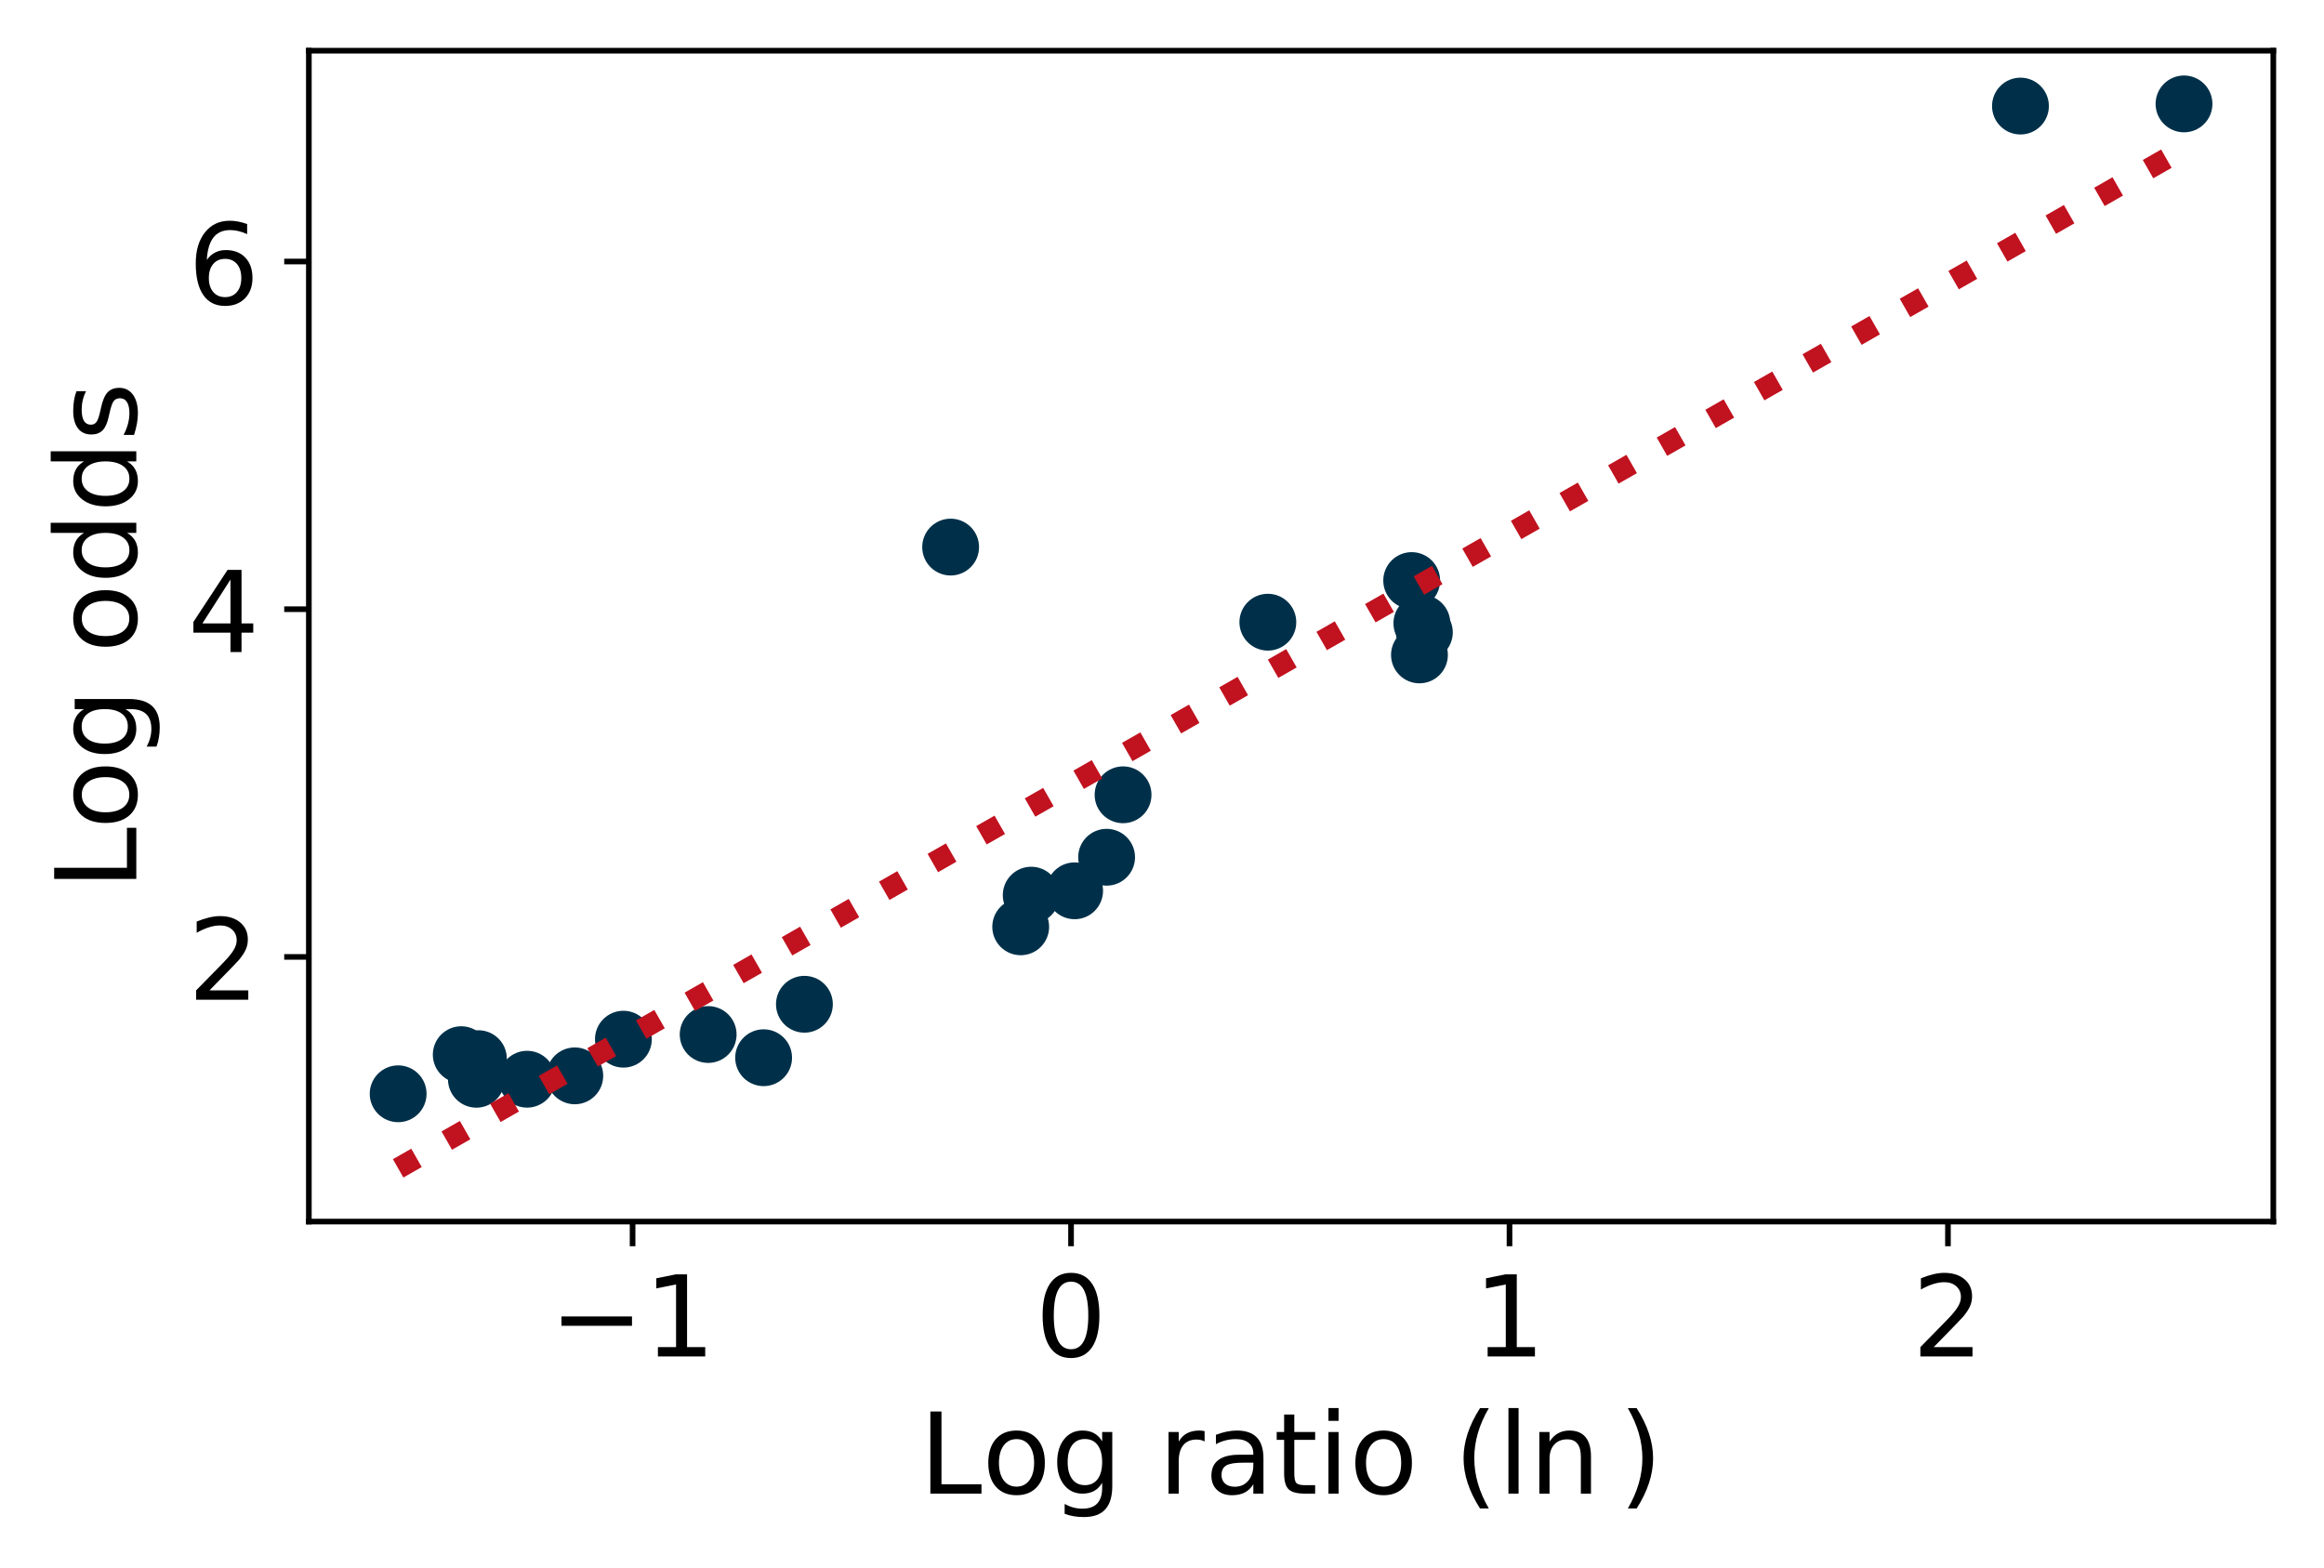
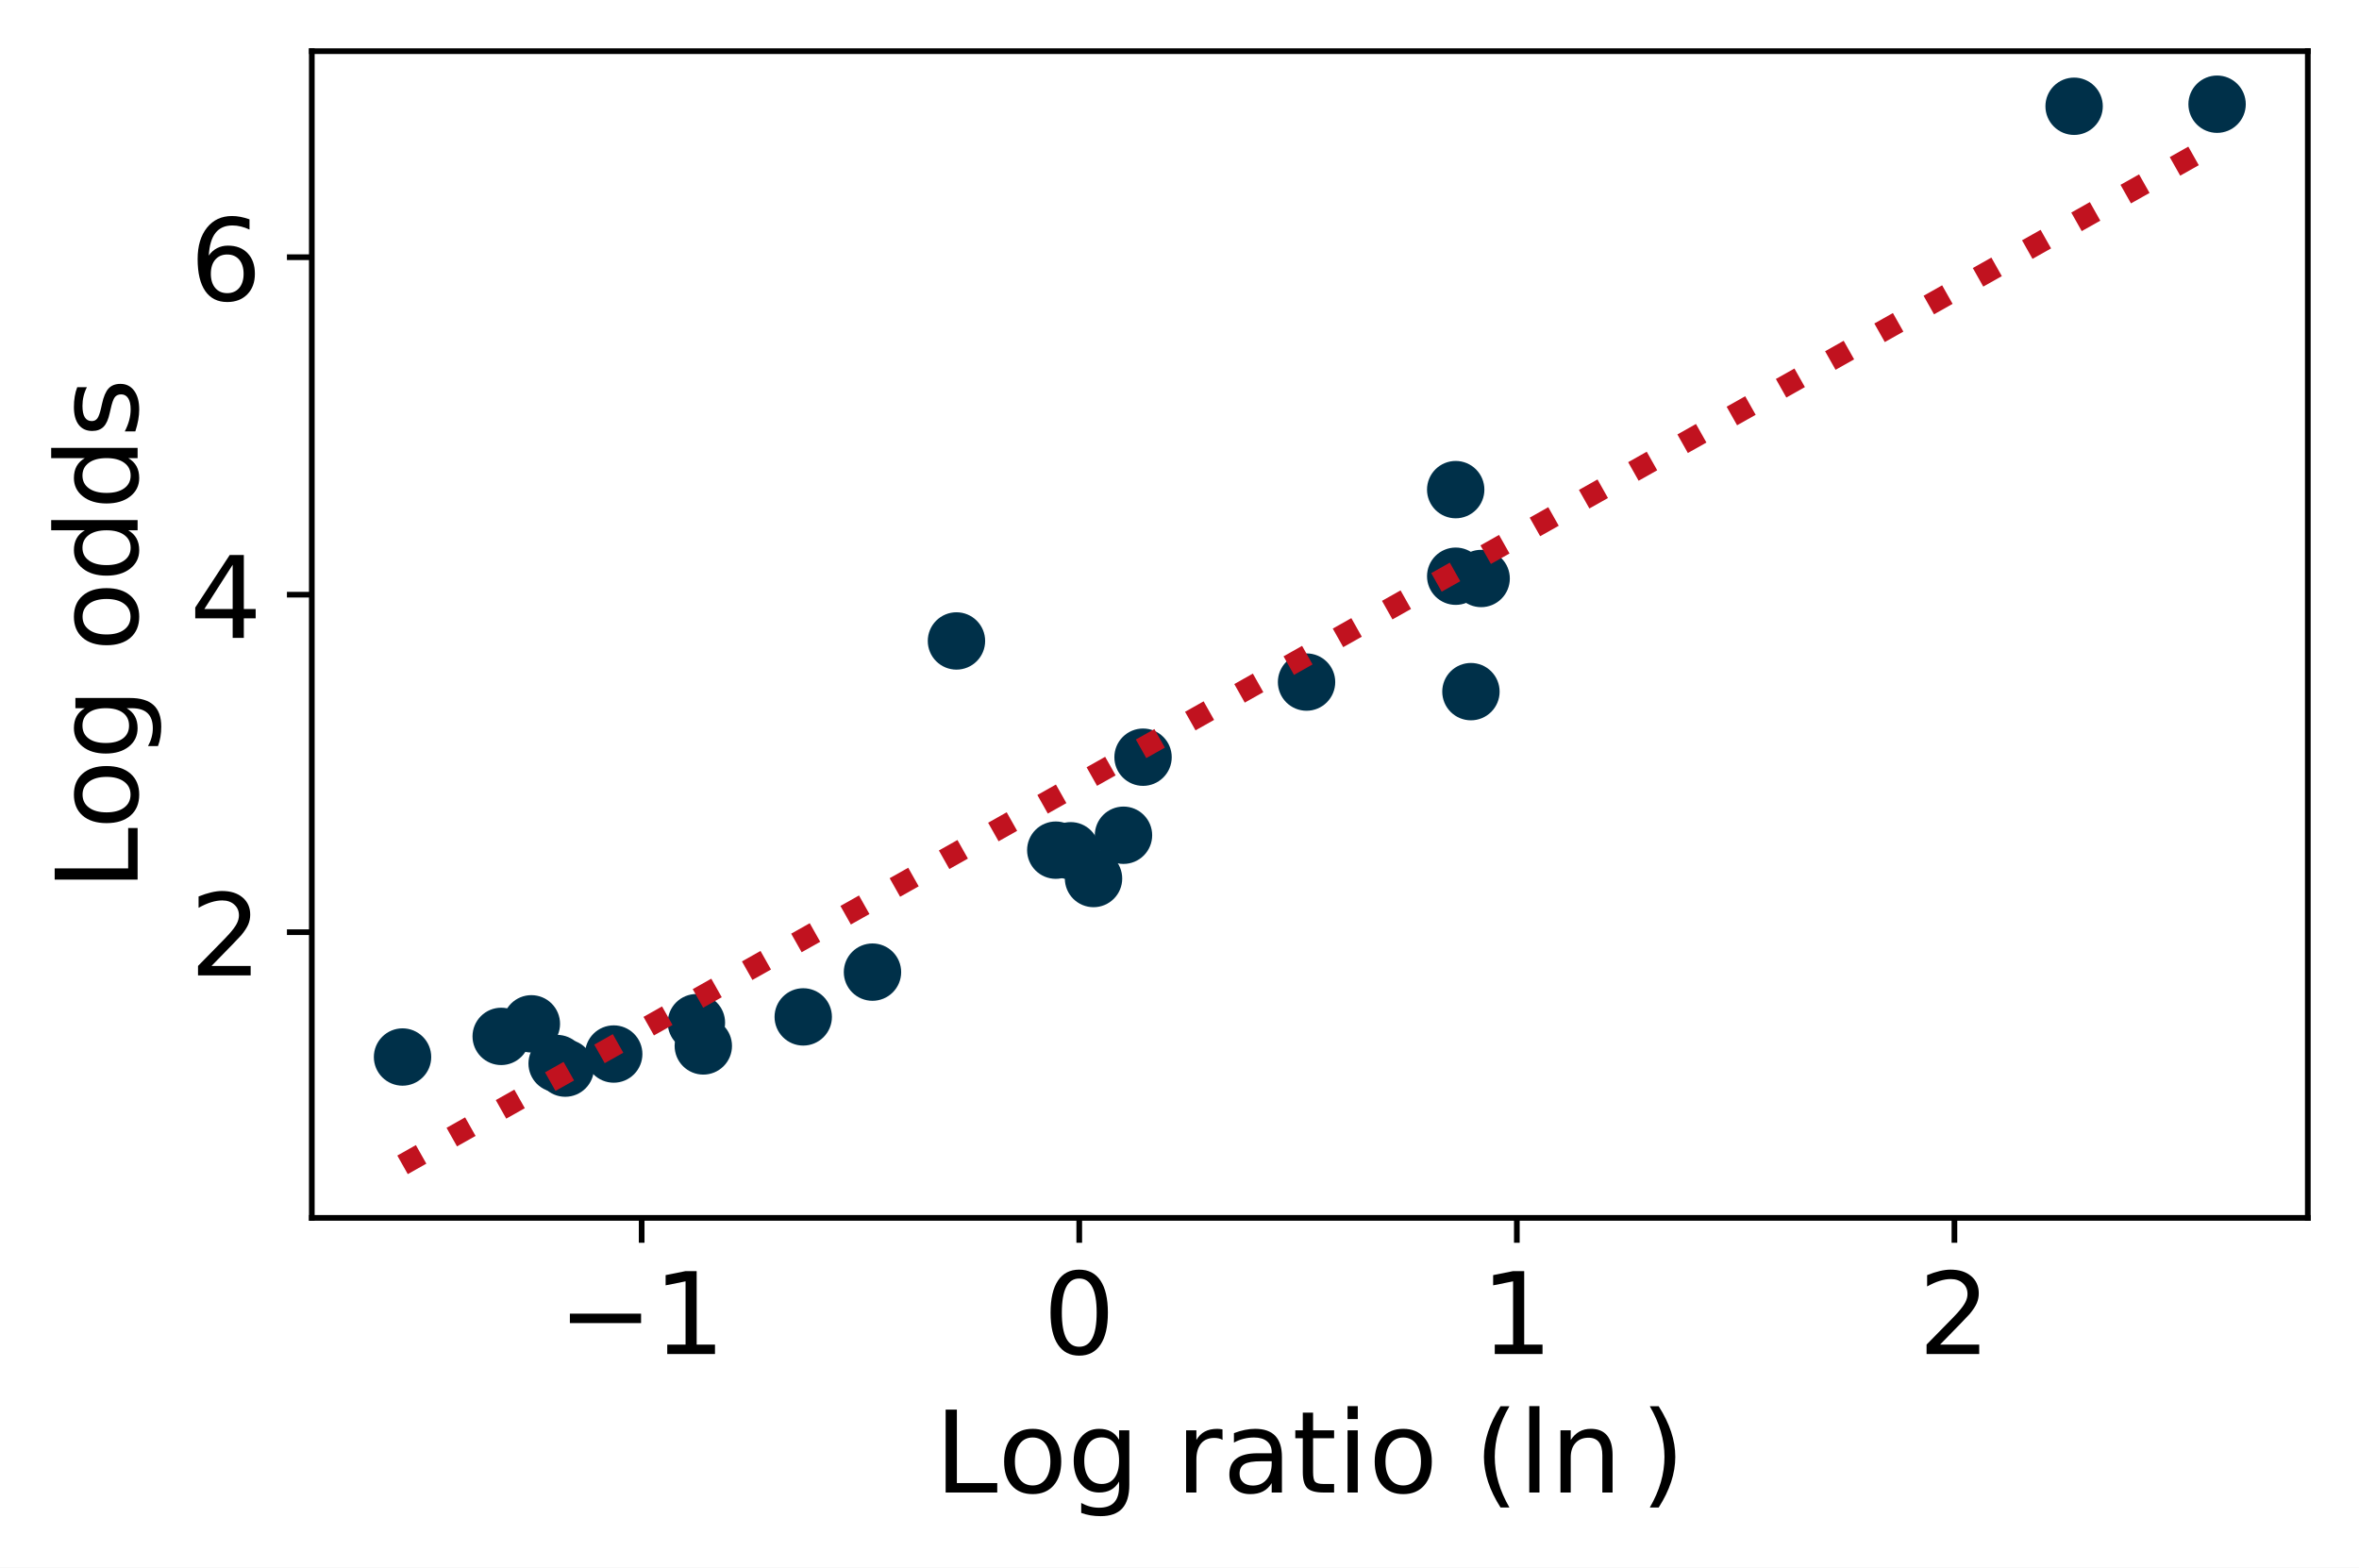
- <svg xmlns="http://www.w3.org/2000/svg" xmlns:xlink="http://www.w3.org/1999/xlink" width="330.065pt" height="222.725pt" viewBox="0 0 330.065 222.725" version="1.1">
+ <svg xmlns="http://www.w3.org/2000/svg" xmlns:xlink="http://www.w3.org/1999/xlink" width="331.865pt" height="220.565pt" viewBox="0 0 331.865 220.565" version="1.1">
  <defs>
    <style type="text/css">*{stroke-linejoin: round; stroke-linecap: butt}</style>
  </defs>
  <g id="figure_1">
    <g id="patch_1">
-       <path d="M 0 222.725  L 330.065 222.725  L 330.065 0  L 0 0  z " style="fill: #ffffff" />
+       <path d="M 0 220.565  L 331.865 220.565  L 331.865 0  L 0 0  z " style="fill: #ffffff" />
    </g>
    <g id="axes_1">
      <g id="patch_2">
-         <path d="M 43.865 173.52  L 322.865 173.52  L 322.865 7.2  L 43.865 7.2  z " style="fill: #ffffff" />
+         <path d="M 43.865 171.36  L 324.665 171.36  L 324.665 7.2  L 43.865 7.2  z " style="fill: #ffffff" />
      </g>
      <g id="PathCollection_1">
        <defs>
-           <path id="mc6e906a8f0" d="M 0 3.536  C 0.938 3.536 1.837 3.163 2.5 2.5  C 3.163 1.837 3.536 0.938 3.536 0  C 3.536 -0.938 3.163 -1.837 2.5 -2.5  C 1.837 -3.163 0.938 -3.536 0 -3.536  C -0.938 -3.536 -1.837 -3.163 -2.5 -2.5  C -3.163 -1.837 -3.536 -0.938 -3.536 0  C -3.536 0.938 -3.163 1.837 -2.5 2.5  C -1.837 3.163 -0.938 3.536 0 3.536  z " style="stroke: #003049" />
+           <path id="md3172676de" d="M 0 3.536  C 0.938 3.536 1.837 3.163 2.5 2.5  C 3.163 1.837 3.536 0.938 3.536 0  C 3.536 -0.938 3.163 -1.837 2.5 -2.5  C 1.837 -3.163 0.938 -3.536 0 -3.536  C -0.938 -3.536 -1.837 -3.163 -2.5 -2.5  C -3.163 -1.837 -3.536 -0.938 -3.536 0  C -3.536 0.938 -3.163 1.837 -2.5 2.5  C -1.837 3.163 -0.938 3.536 0 3.536  z " style="stroke: #003049" />
        </defs>
-         <g clip-path="url(#pcea9029fcd)">
-           <use xlink:href="#mc6e906a8f0" x="135.014" y="77.711" style="fill: #003049; stroke: #003049" />
-           <use xlink:href="#mc6e906a8f0" x="202.296" y="89.822" style="fill: #003049; stroke: #003049" />
-           <use xlink:href="#mc6e906a8f0" x="200.494" y="82.465" style="fill: #003049; stroke: #003049" />
-           <use xlink:href="#mc6e906a8f0" x="201.598" y="93.027" style="fill: #003049; stroke: #003049" />
-           <use xlink:href="#mc6e906a8f0" x="67.658" y="153.305" style="fill: #003049; stroke: #003049" />
-           <use xlink:href="#mc6e906a8f0" x="81.634" y="152.82" style="fill: #003049; stroke: #003049" />
-           <use xlink:href="#mc6e906a8f0" x="74.858" y="153.298" style="fill: #003049; stroke: #003049" />
-           <use xlink:href="#mc6e906a8f0" x="56.547" y="155.368" style="fill: #003049; stroke: #003049" />
-           <use xlink:href="#mc6e906a8f0" x="108.453" y="150.245" style="fill: #003049; stroke: #003049" />
-           <use xlink:href="#mc6e906a8f0" x="67.947" y="150.38" style="fill: #003049; stroke: #003049" />
-           <use xlink:href="#mc6e906a8f0" x="65.509" y="149.812" style="fill: #003049; stroke: #003049" />
-           <use xlink:href="#mc6e906a8f0" x="201.94" y="88.531" style="fill: #003049; stroke: #003049" />
-           <use xlink:href="#mc6e906a8f0" x="159.503" y="112.897" style="fill: #003049; stroke: #003049" />
-           <use xlink:href="#mc6e906a8f0" x="310.183" y="14.76" style="fill: #003049; stroke: #003049" />
-           <use xlink:href="#mc6e906a8f0" x="180.066" y="88.38" style="fill: #003049; stroke: #003049" />
-           <use xlink:href="#mc6e906a8f0" x="100.577" y="146.947" style="fill: #003049; stroke: #003049" />
-           <use xlink:href="#mc6e906a8f0" x="157.166" y="121.768" style="fill: #003049; stroke: #003049" />
-           <use xlink:href="#mc6e906a8f0" x="144.965" y="131.65" style="fill: #003049; stroke: #003049" />
-           <use xlink:href="#mc6e906a8f0" x="114.247" y="142.651" style="fill: #003049; stroke: #003049" />
-           <use xlink:href="#mc6e906a8f0" x="88.538" y="147.612" style="fill: #003049; stroke: #003049" />
-           <use xlink:href="#mc6e906a8f0" x="146.457" y="127.152" style="fill: #003049; stroke: #003049" />
-           <use xlink:href="#mc6e906a8f0" x="152.623" y="126.535" style="fill: #003049; stroke: #003049" />
-           <use xlink:href="#mc6e906a8f0" x="286.955" y="15.067" style="fill: #003049; stroke: #003049" />
+         <g clip-path="url(#p2be867daf9)">
+           <use xlink:href="#md3172676de" x="134.555" y="90.185" style="fill: #003049; stroke: #003049" />
+           <use xlink:href="#md3172676de" x="208.368" y="81.396" style="fill: #003049; stroke: #003049" />
+           <use xlink:href="#md3172676de" x="204.788" y="68.892" style="fill: #003049; stroke: #003049" />
+           <use xlink:href="#md3172676de" x="206.931" y="97.316" style="fill: #003049; stroke: #003049" />
+           <use xlink:href="#md3172676de" x="74.753" y="144.056" style="fill: #003049; stroke: #003049" />
+           <use xlink:href="#md3172676de" x="86.339" y="148.306" style="fill: #003049; stroke: #003049" />
+           <use xlink:href="#md3172676de" x="78.378" y="149.646" style="fill: #003049; stroke: #003049" />
+           <use xlink:href="#md3172676de" x="56.629" y="148.727" style="fill: #003049; stroke: #003049" />
+           <use xlink:href="#md3172676de" x="98.942" y="147.166" style="fill: #003049; stroke: #003049" />
+           <use xlink:href="#md3172676de" x="79.523" y="150.287" style="fill: #003049; stroke: #003049" />
+           <use xlink:href="#md3172676de" x="70.508" y="145.824" style="fill: #003049; stroke: #003049" />
+           <use xlink:href="#md3172676de" x="204.79" y="81.076" style="fill: #003049; stroke: #003049" />
+           <use xlink:href="#md3172676de" x="160.805" y="106.54" style="fill: #003049; stroke: #003049" />
+           <use xlink:href="#md3172676de" x="311.901" y="14.662" style="fill: #003049; stroke: #003049" />
+           <use xlink:href="#md3172676de" x="183.806" y="95.971" style="fill: #003049; stroke: #003049" />
+           <use xlink:href="#md3172676de" x="113" y="143.082" style="fill: #003049; stroke: #003049" />
+           <use xlink:href="#md3172676de" x="158.053" y="117.522" style="fill: #003049; stroke: #003049" />
+           <use xlink:href="#md3172676de" x="150.627" y="119.708" style="fill: #003049; stroke: #003049" />
+           <use xlink:href="#md3172676de" x="122.741" y="136.782" style="fill: #003049; stroke: #003049" />
+           <use xlink:href="#md3172676de" x="97.971" y="143.895" style="fill: #003049; stroke: #003049" />
+           <use xlink:href="#md3172676de" x="148.527" y="119.62" style="fill: #003049; stroke: #003049" />
+           <use xlink:href="#md3172676de" x="153.838" y="123.612" style="fill: #003049; stroke: #003049" />
+           <use xlink:href="#md3172676de" x="291.787" y="14.952" style="fill: #003049; stroke: #003049" />
        </g>
      </g>
      <g id="matplotlib.axis_1">
        <g id="xtick_1">
          <g id="line2d_1">
            <defs>
-               <path id="m7798695772" d="M 0 0  L 0 3.5  " style="stroke: #000000; stroke-width: 0.8" />
-             </defs>
-             <g>
-               <use xlink:href="#m7798695772" x="89.842" y="173.52" style="stroke: #000000; stroke-width: 0.8" />
+               <path id="m8b35c53be9" d="M 0 0  L 0 3.5  " style="stroke: #000000; stroke-width: 0.8" />
+             </defs>
+             <g>
+               <use xlink:href="#m8b35c53be9" x="90.27" y="171.36" style="stroke: #000000; stroke-width: 0.8" />
            </g>
          </g>
          <g id="text_1">
-             <g transform="translate(78.0486 192.6775) scale(0.16 -0.16)">
+             <g transform="translate(78.4764 190.5175) scale(0.16 -0.16)">
              <defs>
                <path id="DejaVuSans-2212" d="M 678 2272  L 4684 2272  L 4684 1741  L 678 1741  L 678 2272  z " transform="scale(0.015625)" />
                <path id="DejaVuSans-31" d="M 794 531  L 1825 531  L 1825 4091  L 703 3866  L 703 4441  L 1819 4666  L 2450 4666  L 2450 531  L 3481 531  L 3481 0  L 794 0  L 794 531  z " transform="scale(0.015625)" />
              </defs>
              <use xlink:href="#DejaVuSans-2212" />
              <use xlink:href="#DejaVuSans-31" transform="translate(83.78906 0)" />
            </g>
          </g>
        </g>
        <g id="xtick_2">
          <g id="line2d_2">
            <g>
-               <use xlink:href="#m7798695772" x="152.114" y="173.52" style="stroke: #000000; stroke-width: 0.8" />
+               <use xlink:href="#m8b35c53be9" x="151.83" y="171.36" style="stroke: #000000; stroke-width: 0.8" />
            </g>
          </g>
          <g id="text_2">
-             <g transform="translate(147.024 192.6775) scale(0.16 -0.16)">
+             <g transform="translate(146.7396 190.5175) scale(0.16 -0.16)">
              <defs>
                <path id="DejaVuSans-30" d="M 2034 4250  Q 1547 4250 1301 3770  Q 1056 3291 1056 2328  Q 1056 1369 1301 889  Q 1547 409 2034 409  Q 2525 409 2770 889  Q 3016 1369 3016 2328  Q 3016 3291 2770 3770  Q 2525 4250 2034 4250  z M 2034 4750  Q 2819 4750 3233 4129  Q 3647 3509 3647 2328  Q 3647 1150 3233 529  Q 2819 -91 2034 -91  Q 1250 -91 836 529  Q 422 1150 422 2328  Q 422 3509 836 4129  Q 1250 4750 2034 4750  z " transform="scale(0.015625)" />
              </defs>
              <use xlink:href="#DejaVuSans-30" />
            </g>
          </g>
        </g>
        <g id="xtick_3">
          <g id="line2d_3">
            <g>
-               <use xlink:href="#m7798695772" x="214.386" y="173.52" style="stroke: #000000; stroke-width: 0.8" />
+               <use xlink:href="#m8b35c53be9" x="213.389" y="171.36" style="stroke: #000000; stroke-width: 0.8" />
            </g>
          </g>
          <g id="text_3">
-             <g transform="translate(209.2956 192.6775) scale(0.16 -0.16)">
+             <g transform="translate(208.2991 190.5175) scale(0.16 -0.16)">
              <use xlink:href="#DejaVuSans-31" />
            </g>
          </g>
        </g>
        <g id="xtick_4">
          <g id="line2d_4">
            <g>
-               <use xlink:href="#m7798695772" x="276.657" y="173.52" style="stroke: #000000; stroke-width: 0.8" />
+               <use xlink:href="#m8b35c53be9" x="274.949" y="171.36" style="stroke: #000000; stroke-width: 0.8" />
            </g>
          </g>
          <g id="text_4">
-             <g transform="translate(271.5673 192.6775) scale(0.16 -0.16)">
+             <g transform="translate(269.8585 190.5175) scale(0.16 -0.16)">
              <defs>
                <path id="DejaVuSans-32" d="M 1228 531  L 3431 531  L 3431 0  L 469 0  L 469 531  Q 828 903 1448 1529  Q 2069 2156 2228 2338  Q 2531 2678 2651 2914  Q 2772 3150 2772 3378  Q 2772 3750 2511 3984  Q 2250 4219 1831 4219  Q 1534 4219 1204 4116  Q 875 4013 500 3803  L 500 4441  Q 881 4594 1212 4672  Q 1544 4750 1819 4750  Q 2544 4750 2975 4387  Q 3406 4025 3406 3419  Q 3406 3131 3298 2873  Q 3191 2616 2906 2266  Q 2828 2175 2409 1742  Q 1991 1309 1228 531  z " transform="scale(0.015625)" />
              </defs>
              <use xlink:href="#DejaVuSans-32" />
            </g>
          </g>
        </g>
        <g id="text_5">
-           <g transform="translate(130.565 212.165) scale(0.16 -0.16)">
+           <g transform="translate(131.465 210.005) scale(0.16 -0.16)">
            <defs>
              <path id="DejaVuSans-4c" d="M 628 4666  L 1259 4666  L 1259 531  L 3531 531  L 3531 0  L 628 0  L 628 4666  z " transform="scale(0.015625)" />
              <path id="DejaVuSans-6f" d="M 1959 3097  Q 1497 3097 1228 2736  Q 959 2375 959 1747  Q 959 1119 1226 758  Q 1494 397 1959 397  Q 2419 397 2687 759  Q 2956 1122 2956 1747  Q 2956 2369 2687 2733  Q 2419 3097 1959 3097  z M 1959 3584  Q 2709 3584 3137 3096  Q 3566 2609 3566 1747  Q 3566 888 3137 398  Q 2709 -91 1959 -91  Q 1206 -91 779 398  Q 353 888 353 1747  Q 353 2609 779 3096  Q 1206 3584 1959 3584  z " transform="scale(0.015625)" />
              <path id="DejaVuSans-67" d="M 2906 1791  Q 2906 2416 2648 2759  Q 2391 3103 1925 3103  Q 1463 3103 1205 2759  Q 947 2416 947 1791  Q 947 1169 1205 825  Q 1463 481 1925 481  Q 2391 481 2648 825  Q 2906 1169 2906 1791  z M 3481 434  Q 3481 -459 3084 -895  Q 2688 -1331 1869 -1331  Q 1566 -1331 1297 -1286  Q 1028 -1241 775 -1147  L 775 -588  Q 1028 -725 1275 -790  Q 1522 -856 1778 -856  Q 2344 -856 2625 -561  Q 2906 -266 2906 331  L 2906 616  Q 2728 306 2450 153  Q 2172 0 1784 0  Q 1141 0 747 490  Q 353 981 353 1791  Q 353 2603 747 3093  Q 1141 3584 1784 3584  Q 2172 3584 2450 3431  Q 2728 3278 2906 2969  L 2906 3500  L 3481 3500  L 3481 434  z " transform="scale(0.015625)" />
              <path id="DejaVuSans-20" transform="scale(0.015625)" />
              <path id="DejaVuSans-72" d="M 2631 2963  Q 2534 3019 2420 3045  Q 2306 3072 2169 3072  Q 1681 3072 1420 2755  Q 1159 2438 1159 1844  L 1159 0  L 581 0  L 581 3500  L 1159 3500  L 1159 2956  Q 1341 3275 1631 3429  Q 1922 3584 2338 3584  Q 2397 3584 2469 3576  Q 2541 3569 2628 3553  L 2631 2963  z " transform="scale(0.015625)" />
              <path id="DejaVuSans-61" d="M 2194 1759  Q 1497 1759 1228 1600  Q 959 1441 959 1056  Q 959 750 1161 570  Q 1363 391 1709 391  Q 2188 391 2477 730  Q 2766 1069 2766 1631  L 2766 1759  L 2194 1759  z M 3341 1997  L 3341 0  L 2766 0  L 2766 531  Q 2569 213 2275 61  Q 1981 -91 1556 -91  Q 1019 -91 701 211  Q 384 513 384 1019  Q 384 1609 779 1909  Q 1175 2209 1959 2209  L 2766 2209  L 2766 2266  Q 2766 2663 2505 2880  Q 2244 3097 1772 3097  Q 1472 3097 1187 3025  Q 903 2953 641 2809  L 641 3341  Q 956 3463 1253 3523  Q 1550 3584 1831 3584  Q 2591 3584 2966 3190  Q 3341 2797 3341 1997  z " transform="scale(0.015625)" />
              <path id="DejaVuSans-74" d="M 1172 4494  L 1172 3500  L 2356 3500  L 2356 3053  L 1172 3053  L 1172 1153  Q 1172 725 1289 603  Q 1406 481 1766 481  L 2356 481  L 2356 0  L 1766 0  Q 1100 0 847 248  Q 594 497 594 1153  L 594 3053  L 172 3053  L 172 3500  L 594 3500  L 594 4494  L 1172 4494  z " transform="scale(0.015625)" />
              <path id="DejaVuSans-69" d="M 603 3500  L 1178 3500  L 1178 0  L 603 0  L 603 3500  z M 603 4863  L 1178 4863  L 1178 4134  L 603 4134  L 603 4863  z " transform="scale(0.015625)" />
              <path id="DejaVuSans-28" d="M 1984 4856  Q 1566 4138 1362 3434  Q 1159 2731 1159 2009  Q 1159 1288 1364 580  Q 1569 -128 1984 -844  L 1484 -844  Q 1016 -109 783 600  Q 550 1309 550 2009  Q 550 2706 781 3412  Q 1013 4119 1484 4856  L 1984 4856  z " transform="scale(0.015625)" />
              <path id="DejaVuSans-6c" d="M 603 4863  L 1178 4863  L 1178 0  L 603 0  L 603 4863  z " transform="scale(0.015625)" />
              <path id="DejaVuSans-6e" d="M 3513 2113  L 3513 0  L 2938 0  L 2938 2094  Q 2938 2591 2744 2837  Q 2550 3084 2163 3084  Q 1697 3084 1428 2787  Q 1159 2491 1159 1978  L 1159 0  L 581 0  L 581 3500  L 1159 3500  L 1159 2956  Q 1366 3272 1645 3428  Q 1925 3584 2291 3584  Q 2894 3584 3203 3211  Q 3513 2838 3513 2113  z " transform="scale(0.015625)" />
              <path id="DejaVuSans-29" d="M 513 4856  L 1013 4856  Q 1481 4119 1714 3412  Q 1947 2706 1947 2009  Q 1947 1309 1714 600  Q 1481 -109 1013 -844  L 513 -844  Q 928 -128 1133 580  Q 1338 1288 1338 2009  Q 1338 2731 1133 3434  Q 928 4138 513 4856  z " transform="scale(0.015625)" />
            </defs>
            <use xlink:href="#DejaVuSans-4c" transform="translate(0 0.015625)" />
            <use xlink:href="#DejaVuSans-6f" transform="translate(55.71289 0.015625)" />
            <use xlink:href="#DejaVuSans-67" transform="translate(116.8945 0.015625)" />
            <use xlink:href="#DejaVuSans-20" transform="translate(180.3711 0.015625)" />
            <use xlink:href="#DejaVuSans-72" transform="translate(212.1582 0.015625)" />
            <use xlink:href="#DejaVuSans-61" transform="translate(253.2715 0.015625)" />
            <use xlink:href="#DejaVuSans-74" transform="translate(314.5508 0.015625)" />
            <use xlink:href="#DejaVuSans-69" transform="translate(353.7598 0.015625)" />
            <use xlink:href="#DejaVuSans-6f" transform="translate(381.543 0.015625)" />
            <use xlink:href="#DejaVuSans-20" transform="translate(442.7246 0.015625)" />
            <use xlink:href="#DejaVuSans-28" transform="translate(474.5117 0.015625)" />
            <use xlink:href="#DejaVuSans-6c" transform="translate(513.5254 0.015625)" />
            <use xlink:href="#DejaVuSans-6e" transform="translate(541.3086 0.015625)" />
            <use xlink:href="#DejaVuSans-29" transform="translate(620.9232 0.015625)" />
          </g>
        </g>
      </g>
      <g id="matplotlib.axis_2">
        <g id="ytick_1">
          <g id="line2d_5">
            <defs>
-               <path id="m101b15a406" d="M 0 0  L -3.5 0  " style="stroke: #000000; stroke-width: 0.8" />
-             </defs>
-             <g>
-               <use xlink:href="#m101b15a406" x="43.865" y="135.925" style="stroke: #000000; stroke-width: 0.8" />
+               <path id="m00c31c3e2c" d="M 0 0  L -3.5 0  " style="stroke: #000000; stroke-width: 0.8" />
+             </defs>
+             <g>
+               <use xlink:href="#m00c31c3e2c" x="43.865" y="131.162" style="stroke: #000000; stroke-width: 0.8" />
            </g>
          </g>
          <g id="text_6">
-             <g transform="translate(26.685 142.0033) scale(0.16 -0.16)">
+             <g transform="translate(26.685 137.2409) scale(0.16 -0.16)">
              <use xlink:href="#DejaVuSans-32" />
            </g>
          </g>
        </g>
        <g id="ytick_2">
          <g id="line2d_6">
            <g>
-               <use xlink:href="#m101b15a406" x="43.865" y="86.538" style="stroke: #000000; stroke-width: 0.8" />
+               <use xlink:href="#m00c31c3e2c" x="43.865" y="83.676" style="stroke: #000000; stroke-width: 0.8" />
            </g>
          </g>
          <g id="text_7">
-             <g transform="translate(26.685 92.61644) scale(0.16 -0.16)">
+             <g transform="translate(26.685 89.75522) scale(0.16 -0.16)">
              <defs>
                <path id="DejaVuSans-34" d="M 2419 4116  L 825 1625  L 2419 1625  L 2419 4116  z M 2253 4666  L 3047 4666  L 3047 1625  L 3713 1625  L 3713 1100  L 3047 1100  L 3047 0  L 2419 0  L 2419 1100  L 313 1100  L 313 1709  L 2253 4666  z " transform="scale(0.015625)" />
              </defs>
              <use xlink:href="#DejaVuSans-34" />
            </g>
          </g>
        </g>
        <g id="ytick_3">
          <g id="line2d_7">
            <g>
-               <use xlink:href="#m101b15a406" x="43.865" y="37.151" style="stroke: #000000; stroke-width: 0.8" />
+               <use xlink:href="#m00c31c3e2c" x="43.865" y="36.191" style="stroke: #000000; stroke-width: 0.8" />
            </g>
          </g>
          <g id="text_8">
-             <g transform="translate(26.685 43.22962) scale(0.16 -0.16)">
+             <g transform="translate(26.685 42.26951) scale(0.16 -0.16)">
              <defs>
                <path id="DejaVuSans-36" d="M 2113 2584  Q 1688 2584 1439 2293  Q 1191 2003 1191 1497  Q 1191 994 1439 701  Q 1688 409 2113 409  Q 2538 409 2786 701  Q 3034 994 3034 1497  Q 3034 2003 2786 2293  Q 2538 2584 2113 2584  z M 3366 4563  L 3366 3988  Q 3128 4100 2886 4159  Q 2644 4219 2406 4219  Q 1781 4219 1451 3797  Q 1122 3375 1075 2522  Q 1259 2794 1537 2939  Q 1816 3084 2150 3084  Q 2853 3084 3261 2657  Q 3669 2231 3669 1497  Q 3669 778 3244 343  Q 2819 -91 2113 -91  Q 1303 -91 875 529  Q 447 1150 447 2328  Q 447 3434 972 4092  Q 1497 4750 2381 4750  Q 2619 4750 2861 4703  Q 3103 4656 3366 4563  z " transform="scale(0.015625)" />
              </defs>
              <use xlink:href="#DejaVuSans-36" />
            </g>
          </g>
        </g>
        <g id="text_9">
-           <g transform="translate(19.3575 126.4137) rotate(-90) scale(0.16 -0.16)">
+           <g transform="translate(19.3575 125.3337) rotate(-90) scale(0.16 -0.16)">
            <defs>
              <path id="DejaVuSans-64" d="M 2906 2969  L 2906 4863  L 3481 4863  L 3481 0  L 2906 0  L 2906 525  Q 2725 213 2448 61  Q 2172 -91 1784 -91  Q 1150 -91 751 415  Q 353 922 353 1747  Q 353 2572 751 3078  Q 1150 3584 1784 3584  Q 2172 3584 2448 3432  Q 2725 3281 2906 2969  z M 947 1747  Q 947 1113 1208 752  Q 1469 391 1925 391  Q 2381 391 2643 752  Q 2906 1113 2906 1747  Q 2906 2381 2643 2742  Q 2381 3103 1925 3103  Q 1469 3103 1208 2742  Q 947 2381 947 1747  z " transform="scale(0.015625)" />
              <path id="DejaVuSans-73" d="M 2834 3397  L 2834 2853  Q 2591 2978 2328 3040  Q 2066 3103 1784 3103  Q 1356 3103 1142 2972  Q 928 2841 928 2578  Q 928 2378 1081 2264  Q 1234 2150 1697 2047  L 1894 2003  Q 2506 1872 2764 1633  Q 3022 1394 3022 966  Q 3022 478 2636 193  Q 2250 -91 1575 -91  Q 1294 -91 989 -36  Q 684 19 347 128  L 347 722  Q 666 556 975 473  Q 1284 391 1588 391  Q 1994 391 2212 530  Q 2431 669 2431 922  Q 2431 1156 2273 1281  Q 2116 1406 1581 1522  L 1381 1569  Q 847 1681 609 1914  Q 372 2147 372 2553  Q 372 3047 722 3315  Q 1072 3584 1716 3584  Q 2034 3584 2315 3537  Q 2597 3491 2834 3397  z " transform="scale(0.015625)" />
            </defs>
            <use xlink:href="#DejaVuSans-4c" />
            <use xlink:href="#DejaVuSans-6f" transform="translate(53.96289 0)" />
            <use xlink:href="#DejaVuSans-67" transform="translate(115.1445 0)" />
            <use xlink:href="#DejaVuSans-20" transform="translate(178.6211 0)" />
            <use xlink:href="#DejaVuSans-6f" transform="translate(210.4082 0)" />
            <use xlink:href="#DejaVuSans-64" transform="translate(271.5898 0)" />
            <use xlink:href="#DejaVuSans-64" transform="translate(335.0664 0)" />
            <use xlink:href="#DejaVuSans-73" transform="translate(398.543 0)" />
          </g>
        </g>
      </g>
      <g id="line2d_8">
-         <path d="M 56.547 165.96  L 310.183 21.106  " clip-path="url(#pcea9029fcd)" style="fill: none; stroke-dasharray: 3,4.95; stroke-dashoffset: 0; stroke: #c1121f; stroke-width: 3" />
+         <path d="M 56.629 163.898  L 311.901 20.071  " clip-path="url(#p2be867daf9)" style="fill: none; stroke-dasharray: 3,4.95; stroke-dashoffset: 0; stroke: #c1121f; stroke-width: 3" />
      </g>
      <g id="patch_3">
-         <path d="M 43.865 173.52  L 43.865 7.2  " style="fill: none; stroke: #000000; stroke-width: 0.8; stroke-linejoin: miter; stroke-linecap: square" />
+         <path d="M 43.865 171.36  L 43.865 7.2  " style="fill: none; stroke: #000000; stroke-width: 0.8; stroke-linejoin: miter; stroke-linecap: square" />
      </g>
      <g id="patch_4">
-         <path d="M 322.865 173.52  L 322.865 7.2  " style="fill: none; stroke: #000000; stroke-width: 0.8; stroke-linejoin: miter; stroke-linecap: square" />
+         <path d="M 324.665 171.36  L 324.665 7.2  " style="fill: none; stroke: #000000; stroke-width: 0.8; stroke-linejoin: miter; stroke-linecap: square" />
      </g>
      <g id="patch_5">
-         <path d="M 43.865 173.52  L 322.865 173.52  " style="fill: none; stroke: #000000; stroke-width: 0.8; stroke-linejoin: miter; stroke-linecap: square" />
+         <path d="M 43.865 171.36  L 324.665 171.36  " style="fill: none; stroke: #000000; stroke-width: 0.8; stroke-linejoin: miter; stroke-linecap: square" />
      </g>
      <g id="patch_6">
-         <path d="M 43.865 7.2  L 322.865 7.2  " style="fill: none; stroke: #000000; stroke-width: 0.8; stroke-linejoin: miter; stroke-linecap: square" />
+         <path d="M 43.865 7.2  L 324.665 7.2  " style="fill: none; stroke: #000000; stroke-width: 0.8; stroke-linejoin: miter; stroke-linecap: square" />
      </g>
    </g>
  </g>
  <defs>
-     <clipPath id="pcea9029fcd">
-       <rect x="43.865" y="7.2" width="279" height="166.32" />
+     <clipPath id="p2be867daf9">
+       <rect x="43.865" y="7.2" width="280.8" height="164.16" />
    </clipPath>
  </defs>
</svg>
